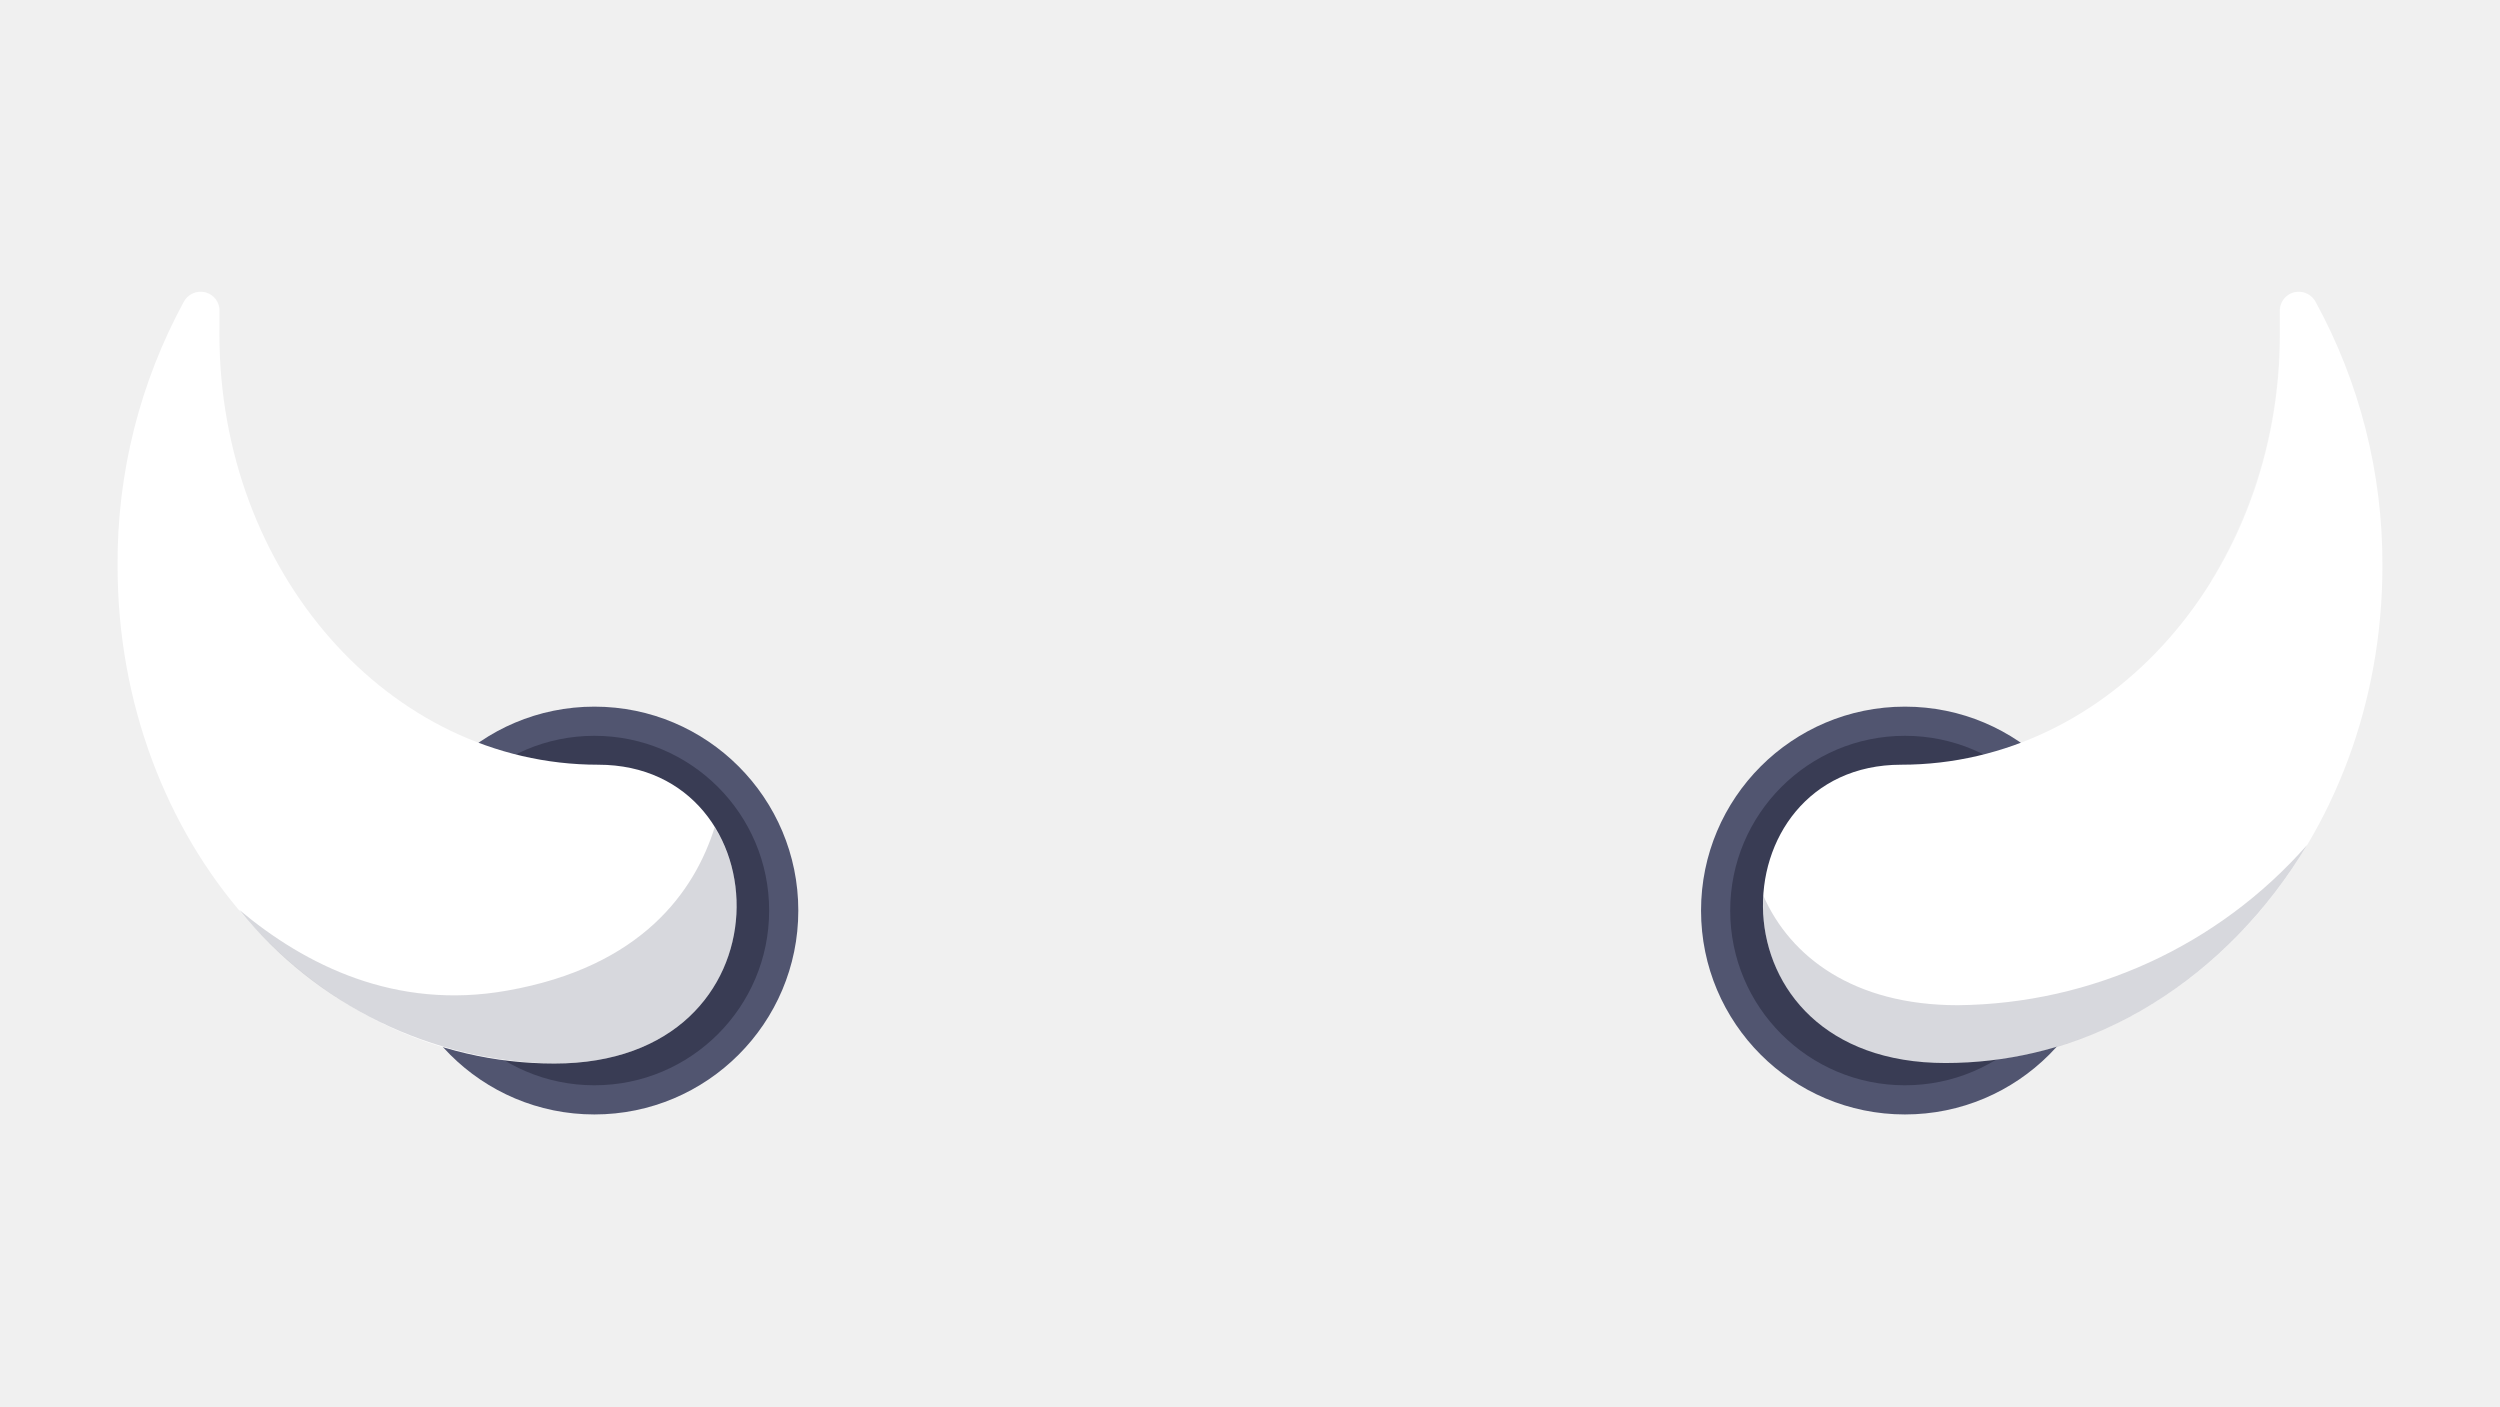
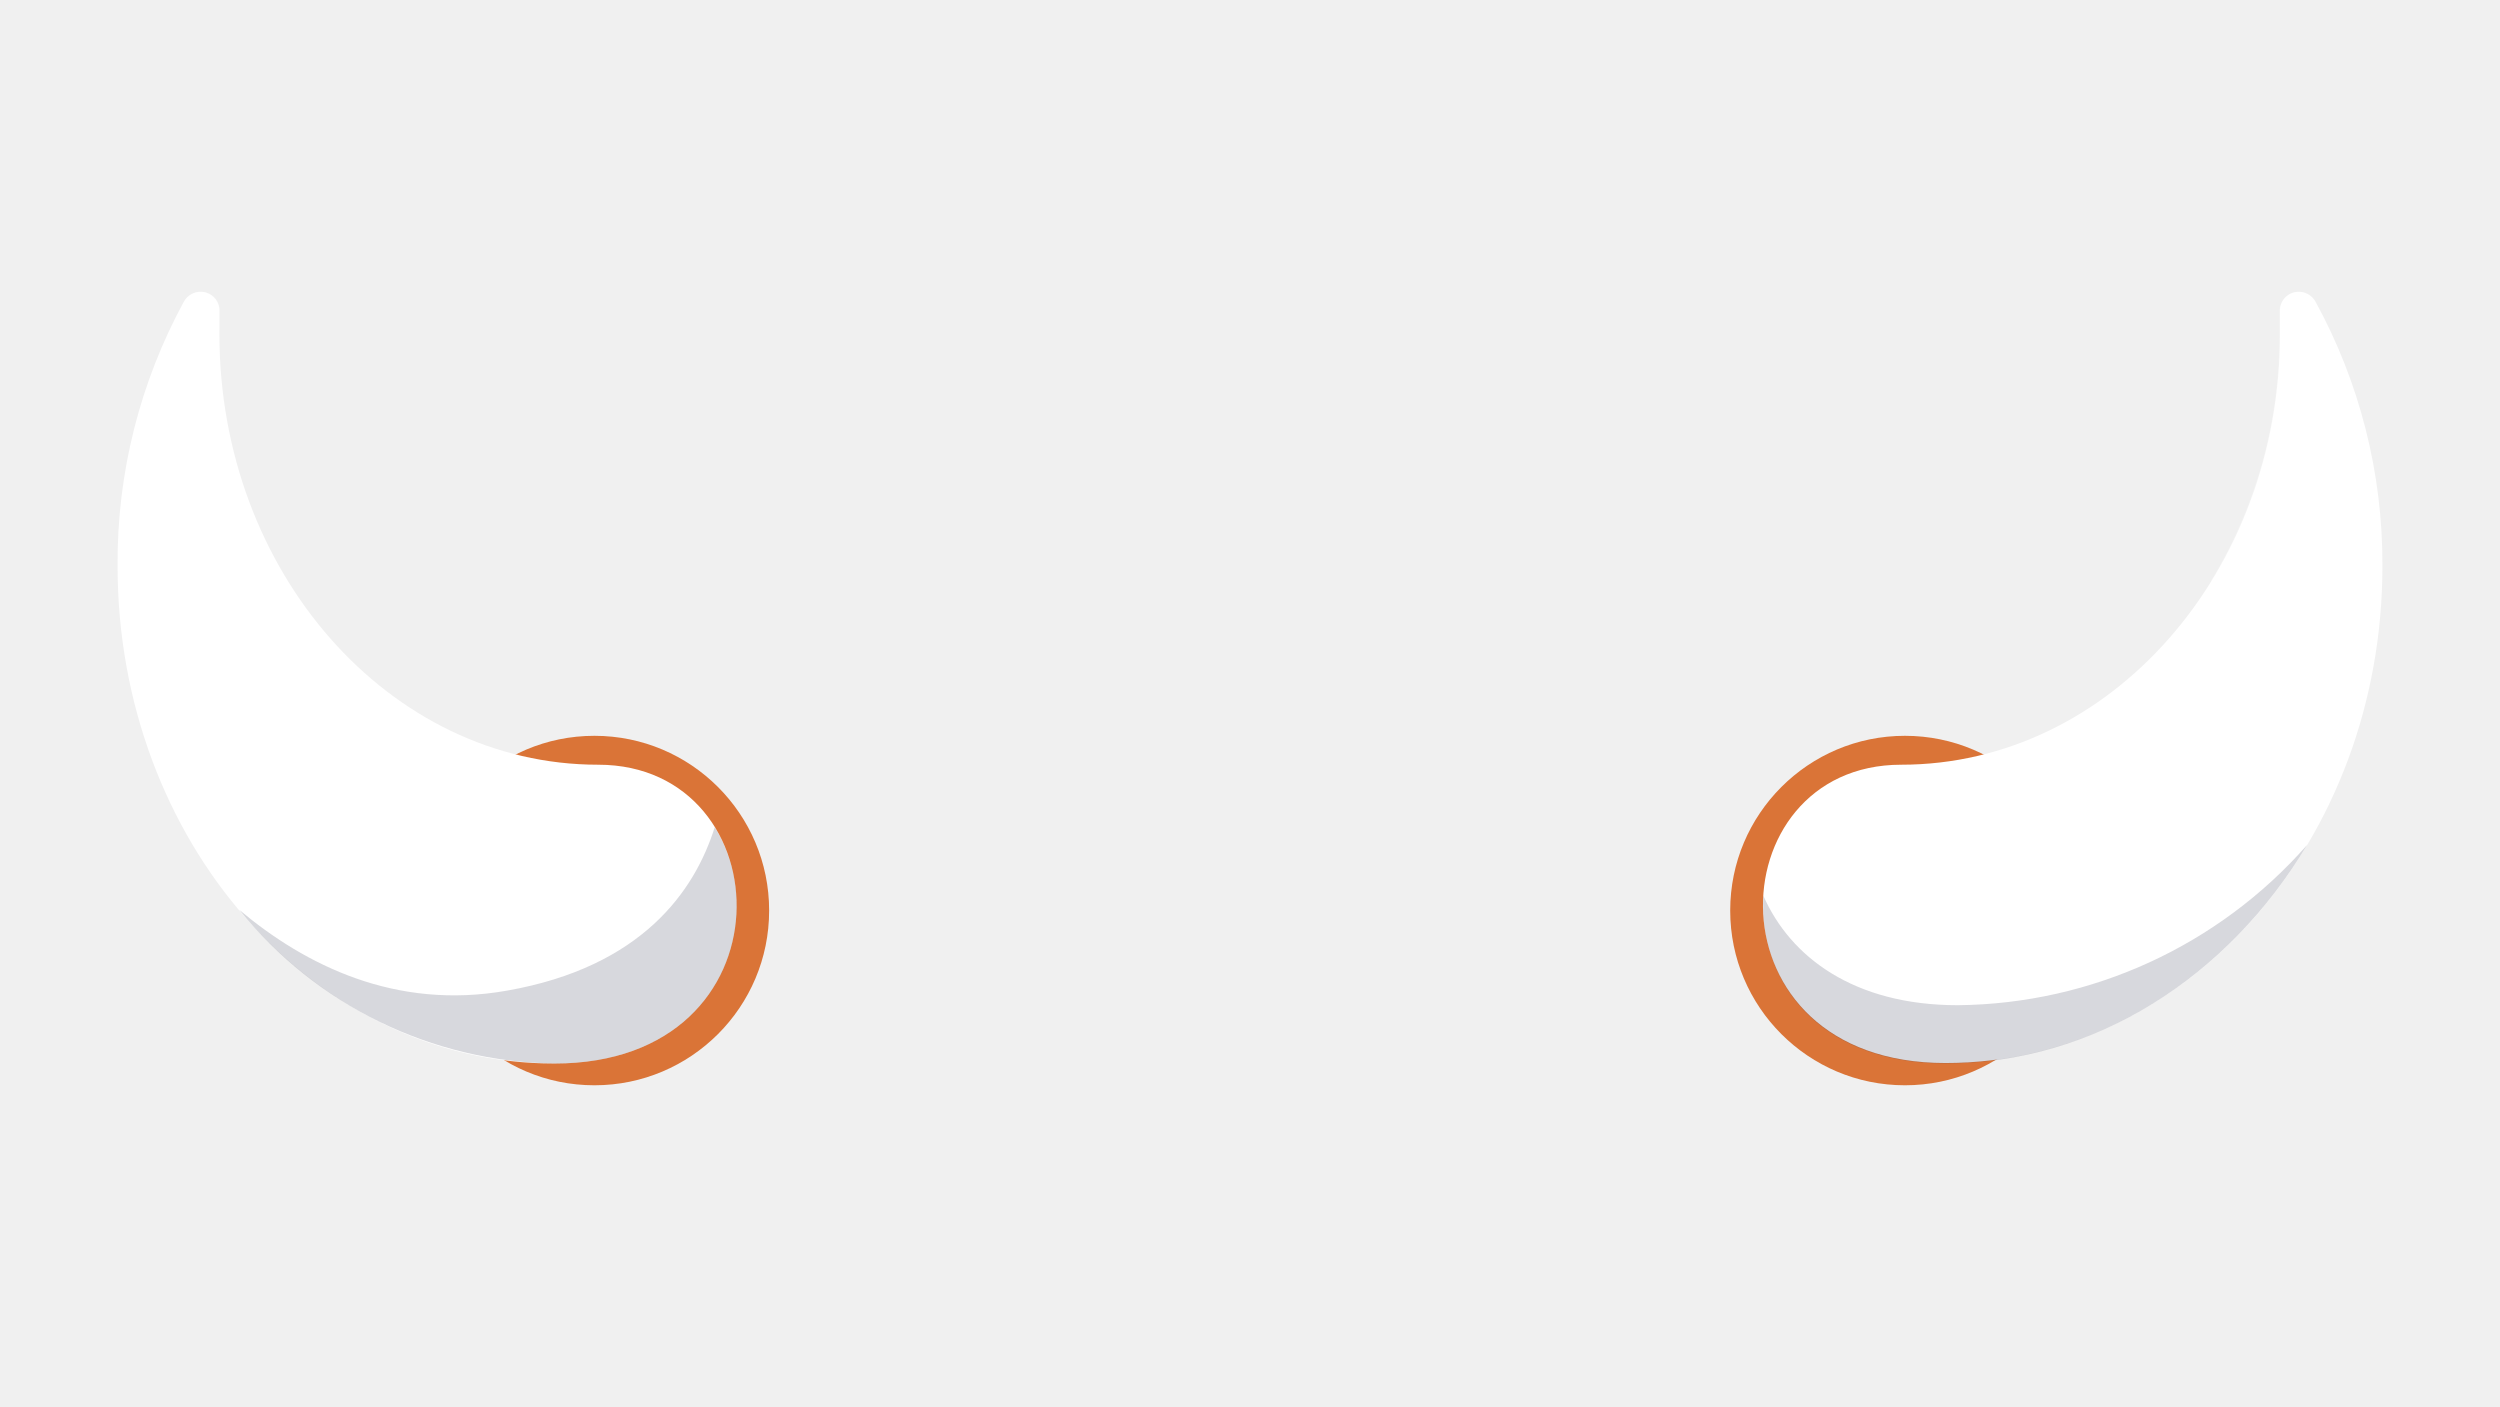
<svg xmlns="http://www.w3.org/2000/svg" version="1.1" id="Layer_1" x="0px" y="0px" viewBox="0 0 1920 1080" style="enable-background:new 0 0 1920 1080;" xml:space="preserve">
  <style type="text/css">
- 	.st0{fill:#515570;}
- 	.st1{fill:#393C54;}
- 	.st2{fill:#FFFFFF;}
- 	.st3{opacity:0.2;fill:#393C54;enable-background:new    ;}
- 	.st4{opacity:0.2;fill:#FFFFFF;enable-background:new    ;}
+ 	.st0{fill:#DA7437;}
+ 	.st1{fill:#FFFFFF;}
+ 	.st2{opacity:0.2;fill:#393C54;enable-background:new    ;}
+ 	.st3{opacity:0.2;fill:#FFFFFF;enable-background:new    ;}
</style>
  <g>
    <g>
-       <circle class="st0" cx="456.5" cy="699.3" r="156.6" />
-       <circle class="st1" cx="456.5" cy="699.3" r="134.2" />
-       <path class="st2" d="M459.4,587.3c-160.5,0-290.9-148.1-290.9-330.8c0-5.7,0-11.4,0-17.1c0.5-8-5.7-14.9-13.7-15.3    c-5.5-0.3-10.6,2.5-13.4,7.2c-34,62.4-51.6,132.3-51.1,203.4c0,210.9,150.2,382.1,335.5,382.1S602,587.3,459.4,587.3z" />
-       <path class="st3" d="M548.9,635.3c-15.4,49.1-55.9,107.3-159.5,125.5c-85.4,15.2-154.8-19.4-205.6-62    c59.1,73.4,147.8,116.7,242.1,118C556.5,816.8,590.8,702.5,548.9,635.3z" />
-       <path class="st4" d="M165.7,257.4l3.1-4.4c0-4.6,0-9.2,0-13.6c0.5-8-5.7-14.9-13.7-15.3c-5.5-0.3-10.6,2.5-13.4,7.2    C107.6,293.6,90,363.6,90.4,434.6c0,0,0,0,0,0.7c6.9-34.1,17.2-67.4,30.5-99.6C134,308.7,149,282.5,165.7,257.4z" />
+       <circle class="st0" cx="456.5" cy="699.3" r="134.2" />
+       <path class="st1" d="M459.4,587.3c-160.5,0-290.9-148.1-290.9-330.8c0-5.7,0-11.4,0-17.1c0.5-8-5.7-14.9-13.7-15.3    c-5.5-0.3-10.6,2.5-13.4,7.2c-34,62.4-51.6,132.3-51.1,203.4c0,210.9,150.2,382.1,335.5,382.1S602,587.3,459.4,587.3z" />
+       <path class="st2" d="M548.9,635.3c-15.4,49.1-55.9,107.3-159.5,125.5c-85.4,15.2-154.8-19.4-205.6-62    c59.1,73.4,147.8,116.7,242.1,118C556.5,816.8,590.8,702.5,548.9,635.3z" />
+       <path class="st3" d="M165.7,257.4l3.1-4.4c0-4.6,0-9.2,0-13.6c0.5-8-5.7-14.9-13.7-15.3c-5.5-0.3-10.6,2.5-13.4,7.2    C107.6,293.6,90,363.6,90.4,434.6c0,0,0,0,0,0.7c6.9-34.1,17.2-67.4,30.5-99.6C134,308.7,149,282.5,165.7,257.4z" />
    </g>
    <g>
      <g>
-         <circle class="st0" cx="1463" cy="699.3" r="156.6" />
-         <circle class="st1" cx="1463" cy="699.3" r="134.2" />
-         <path class="st2" d="M1460.1,587.3c160.5,0,290.9-148.1,290.9-330.8c0-5.7,0-11.4,0-17.1c-0.5-8,5.7-14.9,13.7-15.3     c5.5-0.3,10.6,2.5,13.4,7.2c34.2,62.3,51.9,132.3,51.6,203.4c0,210.9-150.2,381.7-335.6,381.7S1317.6,587.3,1460.1,587.3z" />
-         <path class="st3" d="M1503.6,772c-80.3,0-128.8-37.4-149.3-84c-4,61.6,39,128.8,139.4,128.8c115.8,0,217.8-67.1,278.1-167.8     C1703.9,726.2,1606.4,771,1503.6,772z" />
+         <circle class="st0" cx="1463" cy="699.3" r="134.2" />
+         <path class="st1" d="M1460.1,587.3c160.5,0,290.9-148.1,290.9-330.8c0-5.7,0-11.4,0-17.1c-0.5-8,5.7-14.9,13.7-15.3     c5.5-0.3,10.6,2.5,13.4,7.2c34.2,62.3,51.9,132.3,51.6,203.4c0,210.9-150.2,381.7-335.6,381.7S1317.6,587.3,1460.1,587.3z" />
+         <path class="st2" d="M1503.6,772c-80.3,0-128.8-37.4-149.3-84c-4,61.6,39,128.8,139.4,128.8c115.8,0,217.8-67.1,278.1-167.8     C1703.9,726.2,1606.4,771,1503.6,772z" />
      </g>
-       <path class="st4" d="M1765.1,380.5c17.6-34,28.4-71.1,31.7-109.3c-5.6-13.7-12-27-19.1-39.9c-4.1-6.9-13-9.3-19.9-5.2    c-4.7,2.8-7.5,7.9-7.2,13.4c0,5.7,0,11.4,0,17.1c0.3,67.1-18,132.9-53,190.2C1724.7,430,1747.8,407.4,1765.1,380.5z" />
+       <path class="st3" d="M1765.1,380.5c17.6-34,28.4-71.1,31.7-109.3c-5.6-13.7-12-27-19.1-39.9c-4.1-6.9-13-9.3-19.9-5.2    c-4.7,2.8-7.5,7.9-7.2,13.4c0,5.7,0,11.4,0,17.1c0.3,67.1-18,132.9-53,190.2C1724.7,430,1747.8,407.4,1765.1,380.5z" />
    </g>
  </g>
</svg>
